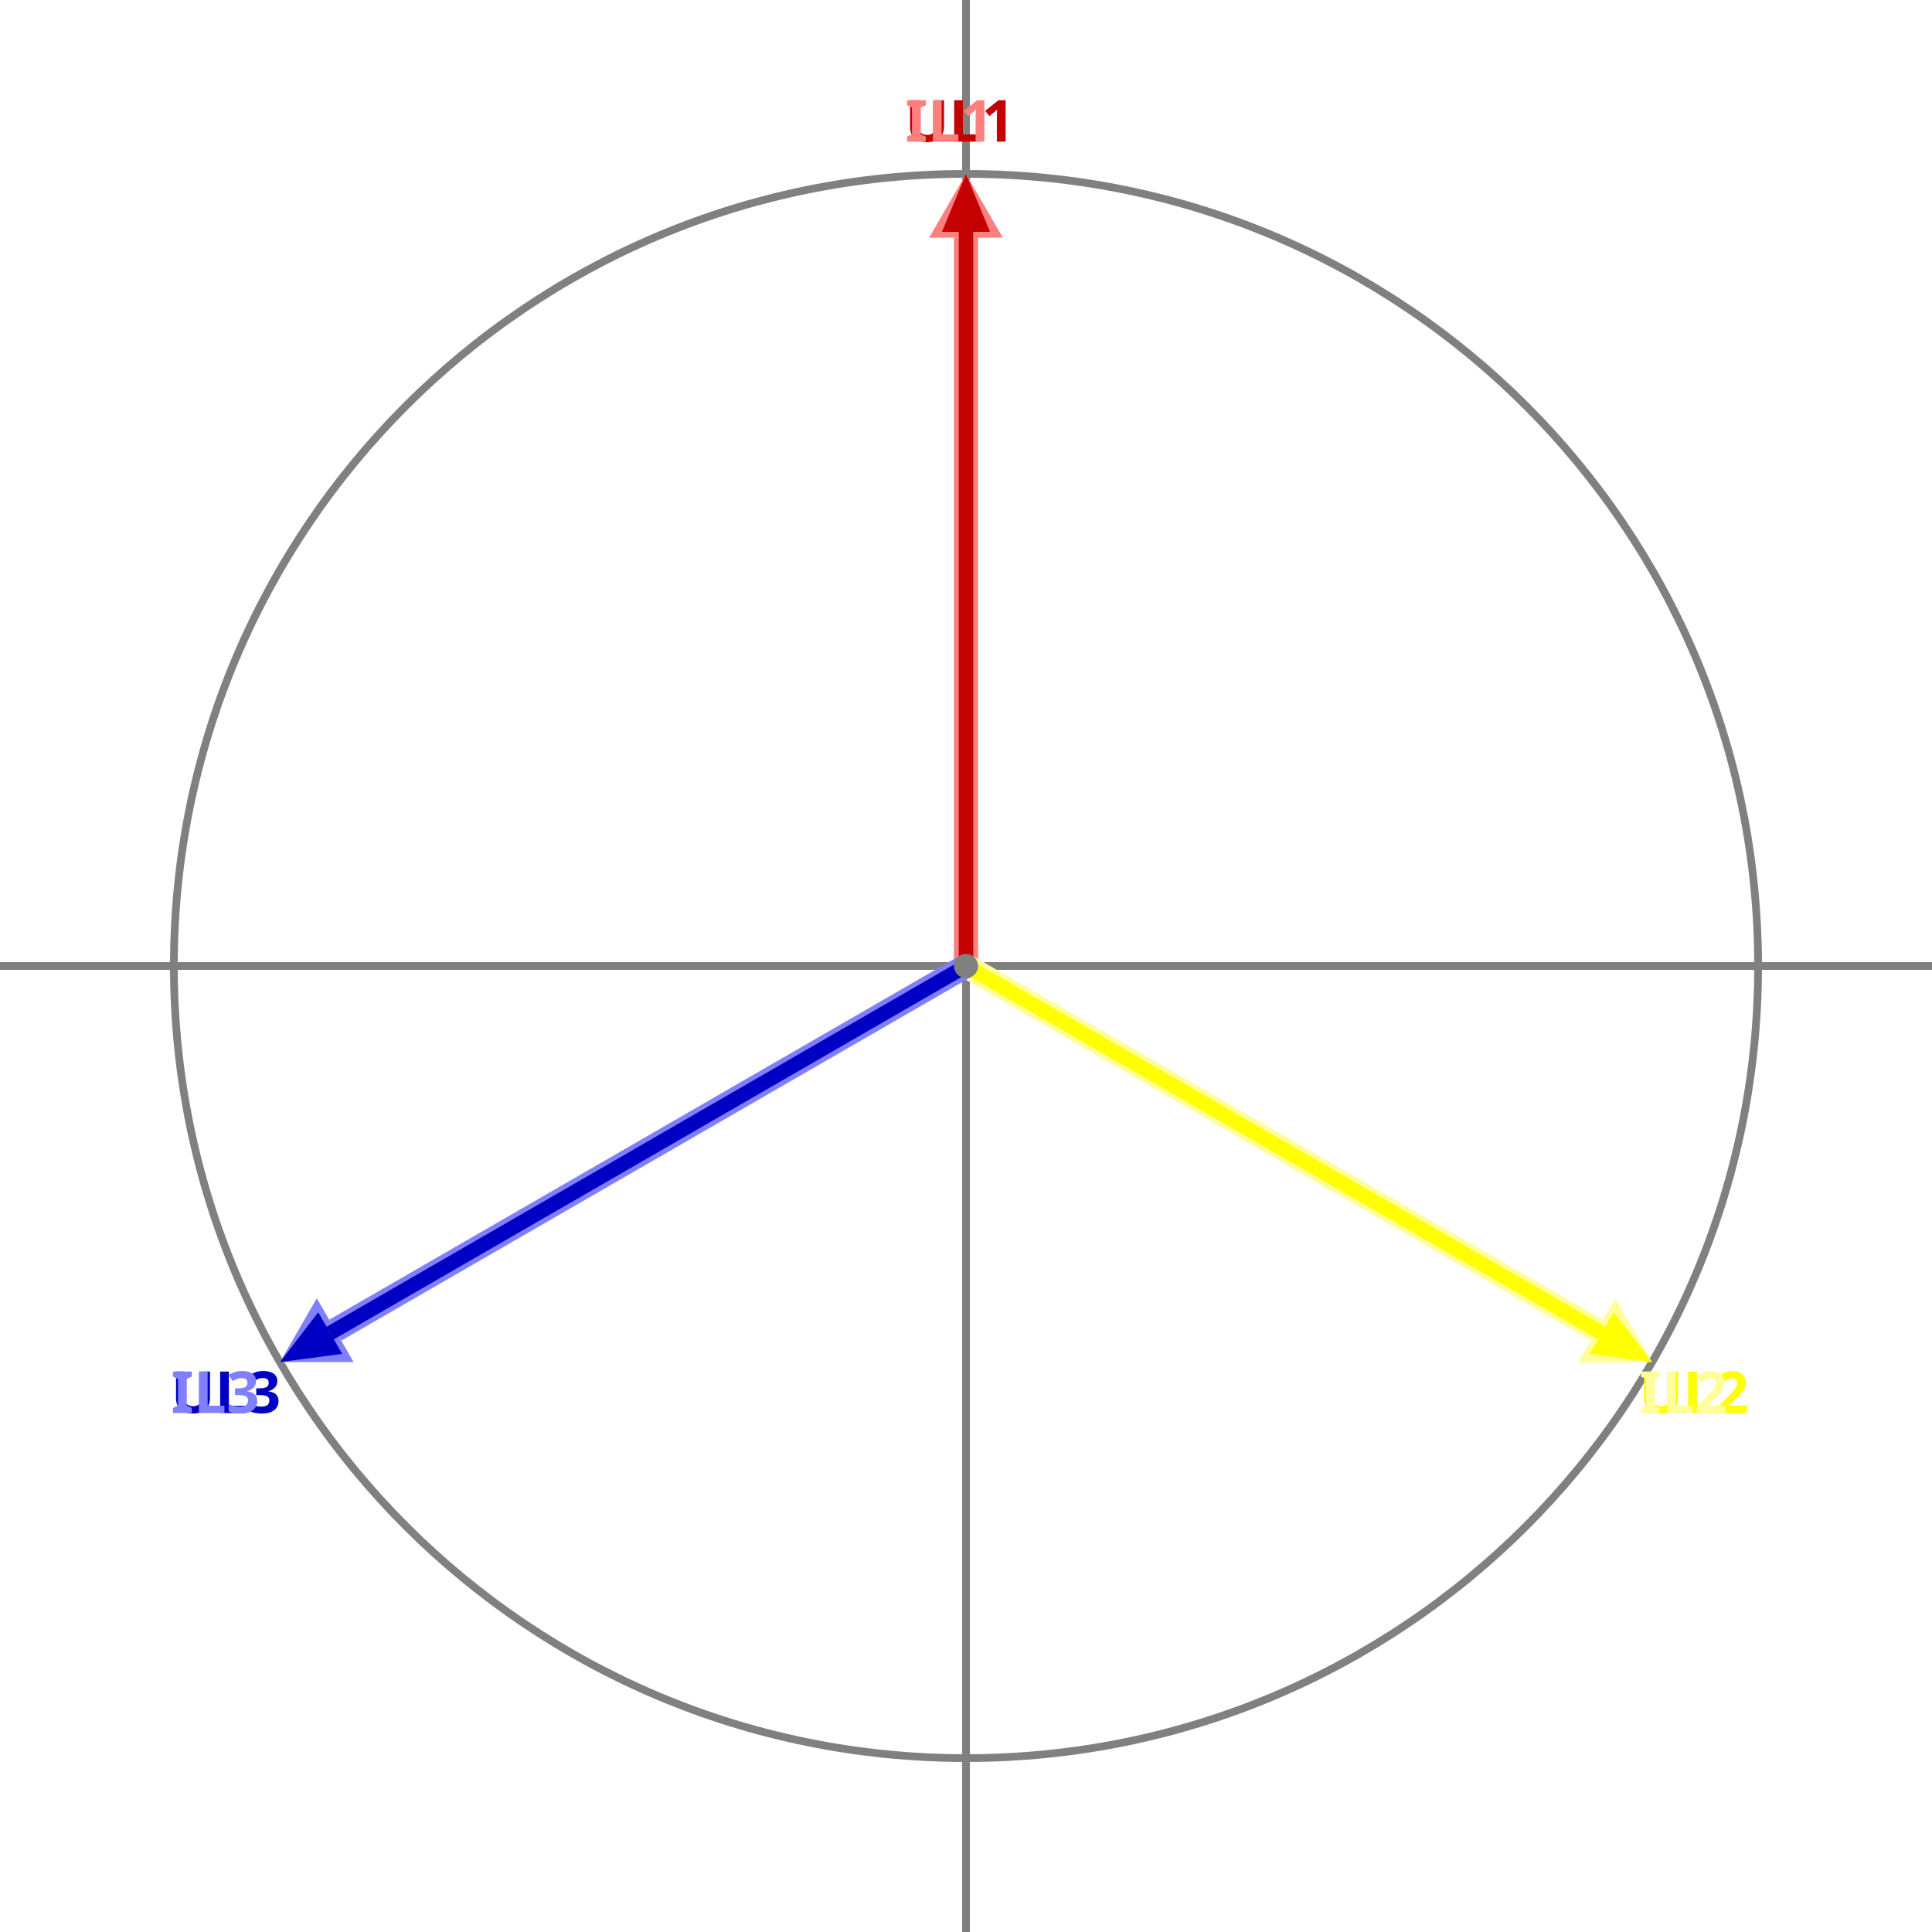
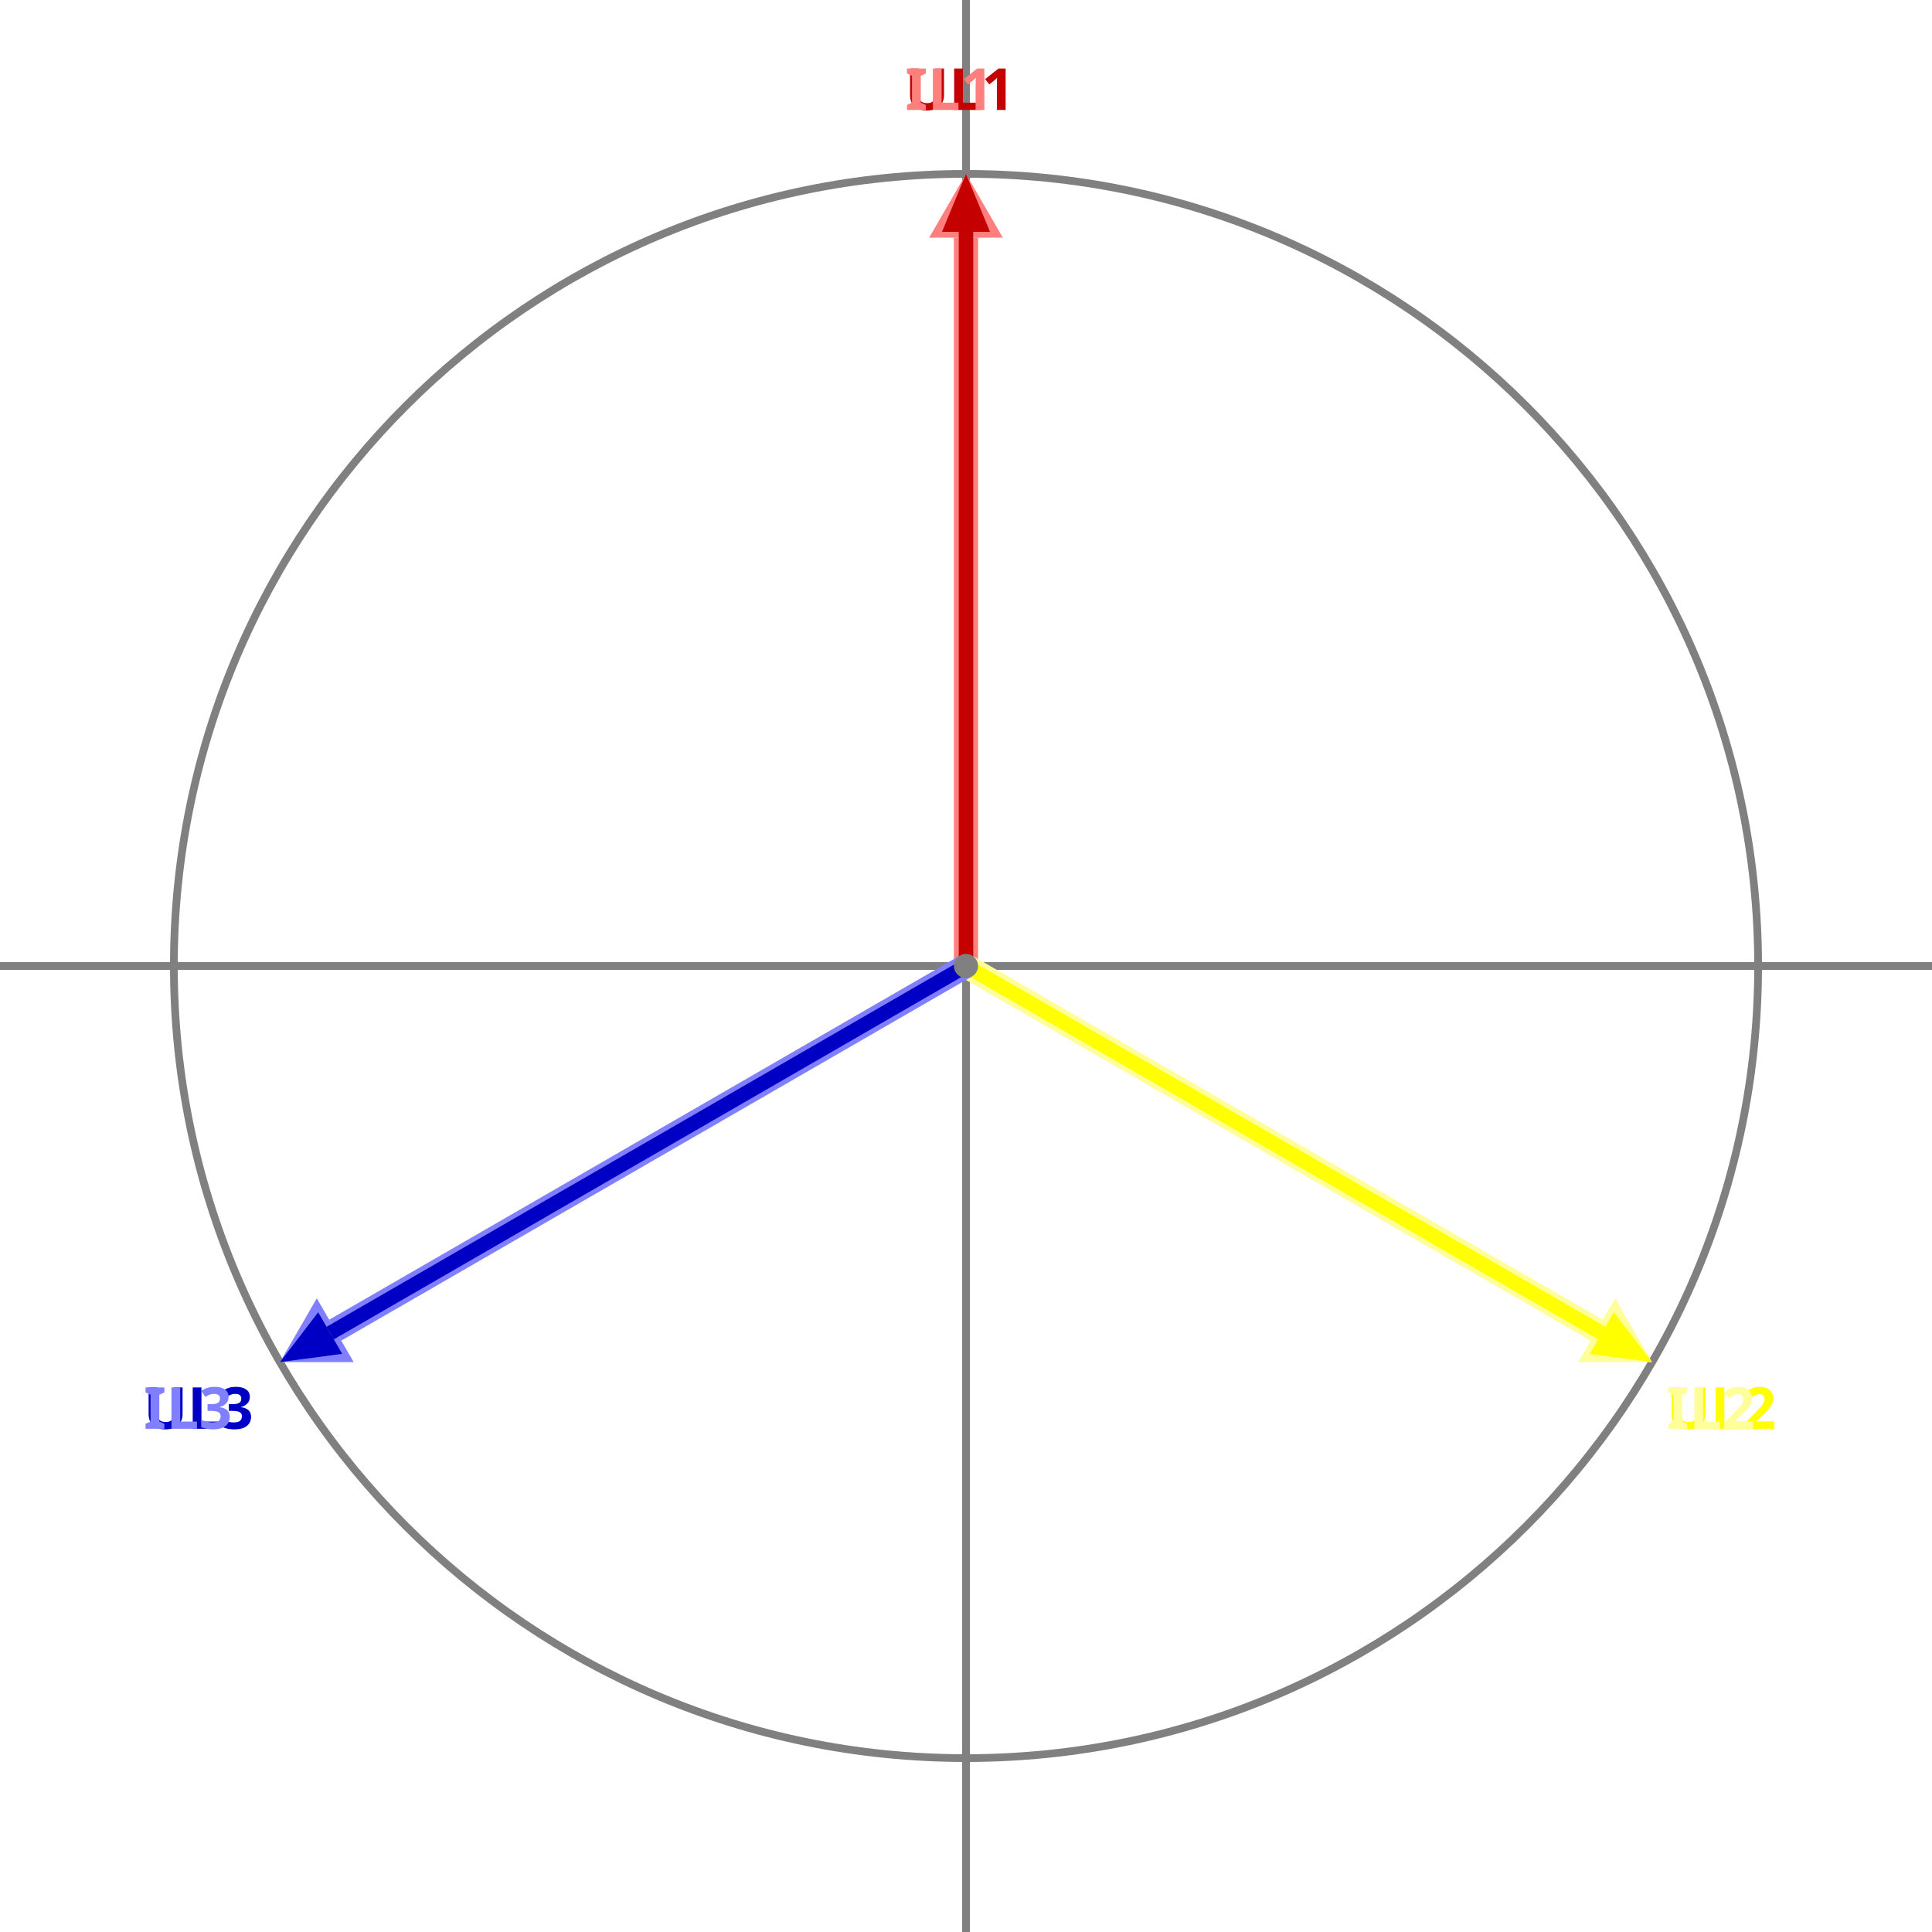
<svg xmlns="http://www.w3.org/2000/svg" width="705.556mm" height="705.556mm" viewBox="0 0 2000 2000" version="1.2" baseProfile="tiny">
  <defs>
</defs>
  <g fill="none" stroke="black" stroke-width="1" fill-rule="evenodd" stroke-linecap="square" stroke-linejoin="bevel">
    <g fill="none" stroke="#808080" stroke-opacity="1" stroke-width="8" stroke-linecap="square" stroke-linejoin="bevel" transform="matrix(1,0,0,1,0,0)" font-family="Sans" font-size="60" font-weight="570" font-style="normal">
      <polyline fill="none" vector-effect="none" points="0,1000 2000,1000 " />
      <polyline fill="none" vector-effect="none" points="1000,0 1000,2000 " />
      <path vector-effect="none" fill-rule="evenodd" d="M1820,1000 C1820,547.127 1452.87,180 1000,180 C547.127,180 180,547.127 180,1000 C180,1452.87 547.127,1820 1000,1820 C1452.87,1820 1820,1452.87 1820,1000 " />
    </g>
    <g fill="none" stroke="#ff7f7f" stroke-opacity="1" stroke-width="25" stroke-linecap="square" stroke-linejoin="bevel" transform="matrix(1,0,0,1,0,0)" font-family="Sans" font-size="60" font-weight="570" font-style="normal">
      <polyline fill="none" vector-effect="none" points="1000,987.5 1000,258.5 " />
    </g>
    <g fill="none" stroke="none" transform="matrix(1,0,0,1,0,0)" font-family="Sans" font-size="60" font-weight="570" font-style="normal">
      <path vector-effect="none" fill-rule="evenodd" d="M1000,180 L1038.11,246 L961.895,246 L1000,180" />
    </g>
    <g fill="#ff7f7f" fill-opacity="1" stroke="none" transform="matrix(1,0,0,1,0,0)" font-family="Sans" font-size="60" font-weight="570" font-style="normal">
      <path vector-effect="none" fill-rule="evenodd" d="M1000,180 L1038.11,246 L961.895,246" />
    </g>
    <g fill="none" stroke="#ffff99" stroke-opacity="1" stroke-width="25" stroke-linecap="square" stroke-linejoin="bevel" transform="matrix(1,0,0,1,0,0)" font-family="Sans" font-size="60" font-weight="570" font-style="normal">
      <polyline fill="none" vector-effect="none" points="1010.83,1006.25 1642.16,1370.75 " />
    </g>
    <g fill="none" stroke="none" transform="matrix(1,0,0,1,0,0)" font-family="Sans" font-size="60" font-weight="570" font-style="normal">
      <path vector-effect="none" fill-rule="evenodd" d="M1710.14,1410 L1633.93,1410 L1672.04,1344 L1710.14,1410" />
    </g>
    <g fill="#ffff99" fill-opacity="1" stroke="none" transform="matrix(1,0,0,1,0,0)" font-family="Sans" font-size="60" font-weight="570" font-style="normal">
      <path vector-effect="none" fill-rule="evenodd" d="M1710.14,1410 L1633.93,1410 L1672.04,1344" />
    </g>
    <g fill="none" stroke="#7f7fff" stroke-opacity="1" stroke-width="25" stroke-linecap="square" stroke-linejoin="bevel" transform="matrix(1,0,0,1,0,0)" font-family="Sans" font-size="60" font-weight="570" font-style="normal">
      <polyline fill="none" vector-effect="none" points="989.175,1006.25 357.842,1370.75 " />
    </g>
    <g fill="none" stroke="none" transform="matrix(1,0,0,1,0,0)" font-family="Sans" font-size="60" font-weight="570" font-style="normal">
      <path vector-effect="none" fill-rule="evenodd" d="M289.859,1410 L327.964,1344 L366.069,1410 L289.859,1410" />
    </g>
    <g fill="#7f7fff" fill-opacity="1" stroke="none" transform="matrix(1,0,0,1,0,0)" font-family="Sans" font-size="60" font-weight="570" font-style="normal">
      <path vector-effect="none" fill-rule="evenodd" d="M289.859,1410 L327.964,1344 L366.069,1410" />
    </g>
    <g fill="none" stroke="#c40000" stroke-opacity="1" stroke-width="15" stroke-linecap="square" stroke-linejoin="bevel" transform="matrix(1,0,0,1,0,0)" font-family="Sans" font-size="60" font-weight="570" font-style="normal">
      <polyline fill="none" vector-effect="none" points="1000,992.5 1000,247.5 " />
    </g>
    <g fill="none" stroke="none" transform="matrix(1,0,0,1,0,0)" font-family="Sans" font-size="60" font-weight="570" font-style="normal">
      <path vector-effect="none" fill-rule="evenodd" d="M1000,180 L1024.85,240 L975.147,240 L1000,180" />
    </g>
    <g fill="#c40000" fill-opacity="1" stroke="none" transform="matrix(1,0,0,1,0,0)" font-family="Sans" font-size="60" font-weight="570" font-style="normal">
      <path vector-effect="none" fill-rule="evenodd" d="M1000,180 L1024.85,240 L975.147,240" />
    </g>
    <g fill="none" stroke="#ffff00" stroke-opacity="1" stroke-width="15" stroke-linecap="square" stroke-linejoin="bevel" transform="matrix(1,0,0,1,0,0)" font-family="Sans" font-size="60" font-weight="570" font-style="normal">
      <polyline fill="none" vector-effect="none" points="1006.5,1003.75 1651.68,1376.25 " />
    </g>
    <g fill="none" stroke="none" transform="matrix(1,0,0,1,0,0)" font-family="Sans" font-size="60" font-weight="570" font-style="normal">
      <path vector-effect="none" fill-rule="evenodd" d="M1710.14,1410 L1645.75,1401.52 L1670.61,1358.48 L1710.14,1410" />
    </g>
    <g fill="#ffff00" fill-opacity="1" stroke="none" transform="matrix(1,0,0,1,0,0)" font-family="Sans" font-size="60" font-weight="570" font-style="normal">
      <path vector-effect="none" fill-rule="evenodd" d="M1710.14,1410 L1645.75,1401.52 L1670.61,1358.48" />
    </g>
    <g fill="none" stroke="#0000c4" stroke-opacity="1" stroke-width="15" stroke-linecap="square" stroke-linejoin="bevel" transform="matrix(1,0,0,1,0,0)" font-family="Sans" font-size="60" font-weight="570" font-style="normal">
      <polyline fill="none" vector-effect="none" points="993.505,1003.75 348.316,1376.25 " />
    </g>
    <g fill="none" stroke="none" transform="matrix(1,0,0,1,0,0)" font-family="Sans" font-size="60" font-weight="570" font-style="normal">
      <path vector-effect="none" fill-rule="evenodd" d="M289.859,1410 L329.394,1358.48 L354.247,1401.52 L289.859,1410" />
    </g>
    <g fill="#0000c4" fill-opacity="1" stroke="none" transform="matrix(1,0,0,1,0,0)" font-family="Sans" font-size="60" font-weight="570" font-style="normal">
      <path vector-effect="none" fill-rule="evenodd" d="M289.859,1410 L329.394,1358.48 L354.247,1401.52" />
    </g>
    <g fill="none" stroke="#c40000" stroke-opacity="1" stroke-width="1" stroke-linecap="square" stroke-linejoin="bevel" transform="matrix(1,0,0,1,0,0)" font-family="Sans" font-size="60" font-weight="570" font-style="normal">
-       <text fill="#c40000" fill-opacity="1" stroke="none" xml:space="preserve" x="936.984" y="146.6" font-family="Sans" font-size="60" font-weight="570" font-style="normal">UL1</text>
+       <text fill="#c40000" fill-opacity="1" stroke="none" xml:space="preserve" x="936.984" y="113.8" font-family="Sans" font-size="60" font-weight="570" font-style="normal">UL1</text>
    </g>
    <g fill="none" stroke="#ffff00" stroke-opacity="1" stroke-width="1" stroke-linecap="square" stroke-linejoin="bevel" transform="matrix(1,0,0,1,0,0)" font-family="Sans" font-size="60" font-weight="570" font-style="normal">
-       <text fill="#ffff00" fill-opacity="1" stroke="none" xml:space="preserve" x="1696.84" y="1462.7" font-family="Sans" font-size="60" font-weight="570" font-style="normal">UL2</text>
+       <text fill="#ffff00" fill-opacity="1" stroke="none" xml:space="preserve" x="1725.25" y="1479.1" font-family="Sans" font-size="60" font-weight="570" font-style="normal">UL2</text>
    </g>
    <g fill="none" stroke="#0000c4" stroke-opacity="1" stroke-width="1" stroke-linecap="square" stroke-linejoin="bevel" transform="matrix(1,0,0,1,0,0)" font-family="Sans" font-size="60" font-weight="570" font-style="normal">
-       <text fill="#0000c4" fill-opacity="1" stroke="none" xml:space="preserve" x="177.141" y="1462.7" font-family="Sans" font-size="60" font-weight="570" font-style="normal">UL3</text>
+       <text fill="#0000c4" fill-opacity="1" stroke="none" xml:space="preserve" x="148.734" y="1479.1" font-family="Sans" font-size="60" font-weight="570" font-style="normal">UL3</text>
    </g>
    <g fill="none" stroke="#ff7f7f" stroke-opacity="1" stroke-width="1" stroke-linecap="square" stroke-linejoin="bevel" transform="matrix(1,0,0,1,0,0)" font-family="Sans" font-size="60" font-weight="570" font-style="normal">
-       <text fill="#ff7f7f" fill-opacity="1" stroke="none" xml:space="preserve" x="936.984" y="146.6" font-family="Sans" font-size="60" font-weight="570" font-style="normal">IL1</text>
+       <text fill="#ff7f7f" fill-opacity="1" stroke="none" xml:space="preserve" x="936.984" y="113.8" font-family="Sans" font-size="60" font-weight="570" font-style="normal">IL1</text>
    </g>
    <g fill="none" stroke="#ffff99" stroke-opacity="1" stroke-width="1" stroke-linecap="square" stroke-linejoin="bevel" transform="matrix(1,0,0,1,0,0)" font-family="Sans" font-size="60" font-weight="570" font-style="normal">
-       <text fill="#ffff99" fill-opacity="1" stroke="none" xml:space="preserve" x="1696.84" y="1462.7" font-family="Sans" font-size="60" font-weight="570" font-style="normal">IL2</text>
+       <text fill="#ffff99" fill-opacity="1" stroke="none" xml:space="preserve" x="1725.25" y="1479.1" font-family="Sans" font-size="60" font-weight="570" font-style="normal">IL2</text>
    </g>
    <g fill="none" stroke="#7f7fff" stroke-opacity="1" stroke-width="1" stroke-linecap="square" stroke-linejoin="bevel" transform="matrix(1,0,0,1,0,0)" font-family="Sans" font-size="60" font-weight="570" font-style="normal">
-       <text fill="#7f7fff" fill-opacity="1" stroke="none" xml:space="preserve" x="177.141" y="1462.7" font-family="Sans" font-size="60" font-weight="570" font-style="normal">IL3</text>
+       <text fill="#7f7fff" fill-opacity="1" stroke="none" xml:space="preserve" x="148.734" y="1479.1" font-family="Sans" font-size="60" font-weight="570" font-style="normal">IL3</text>
    </g>
    <g fill="#808080" fill-opacity="1" stroke="none" transform="matrix(1,0,0,1,0,0)" font-family="Sans" font-size="60" font-weight="570" font-style="normal">
      <circle cx="1000" cy="1000" r="12.5" />
    </g>
  </g>
</svg>
